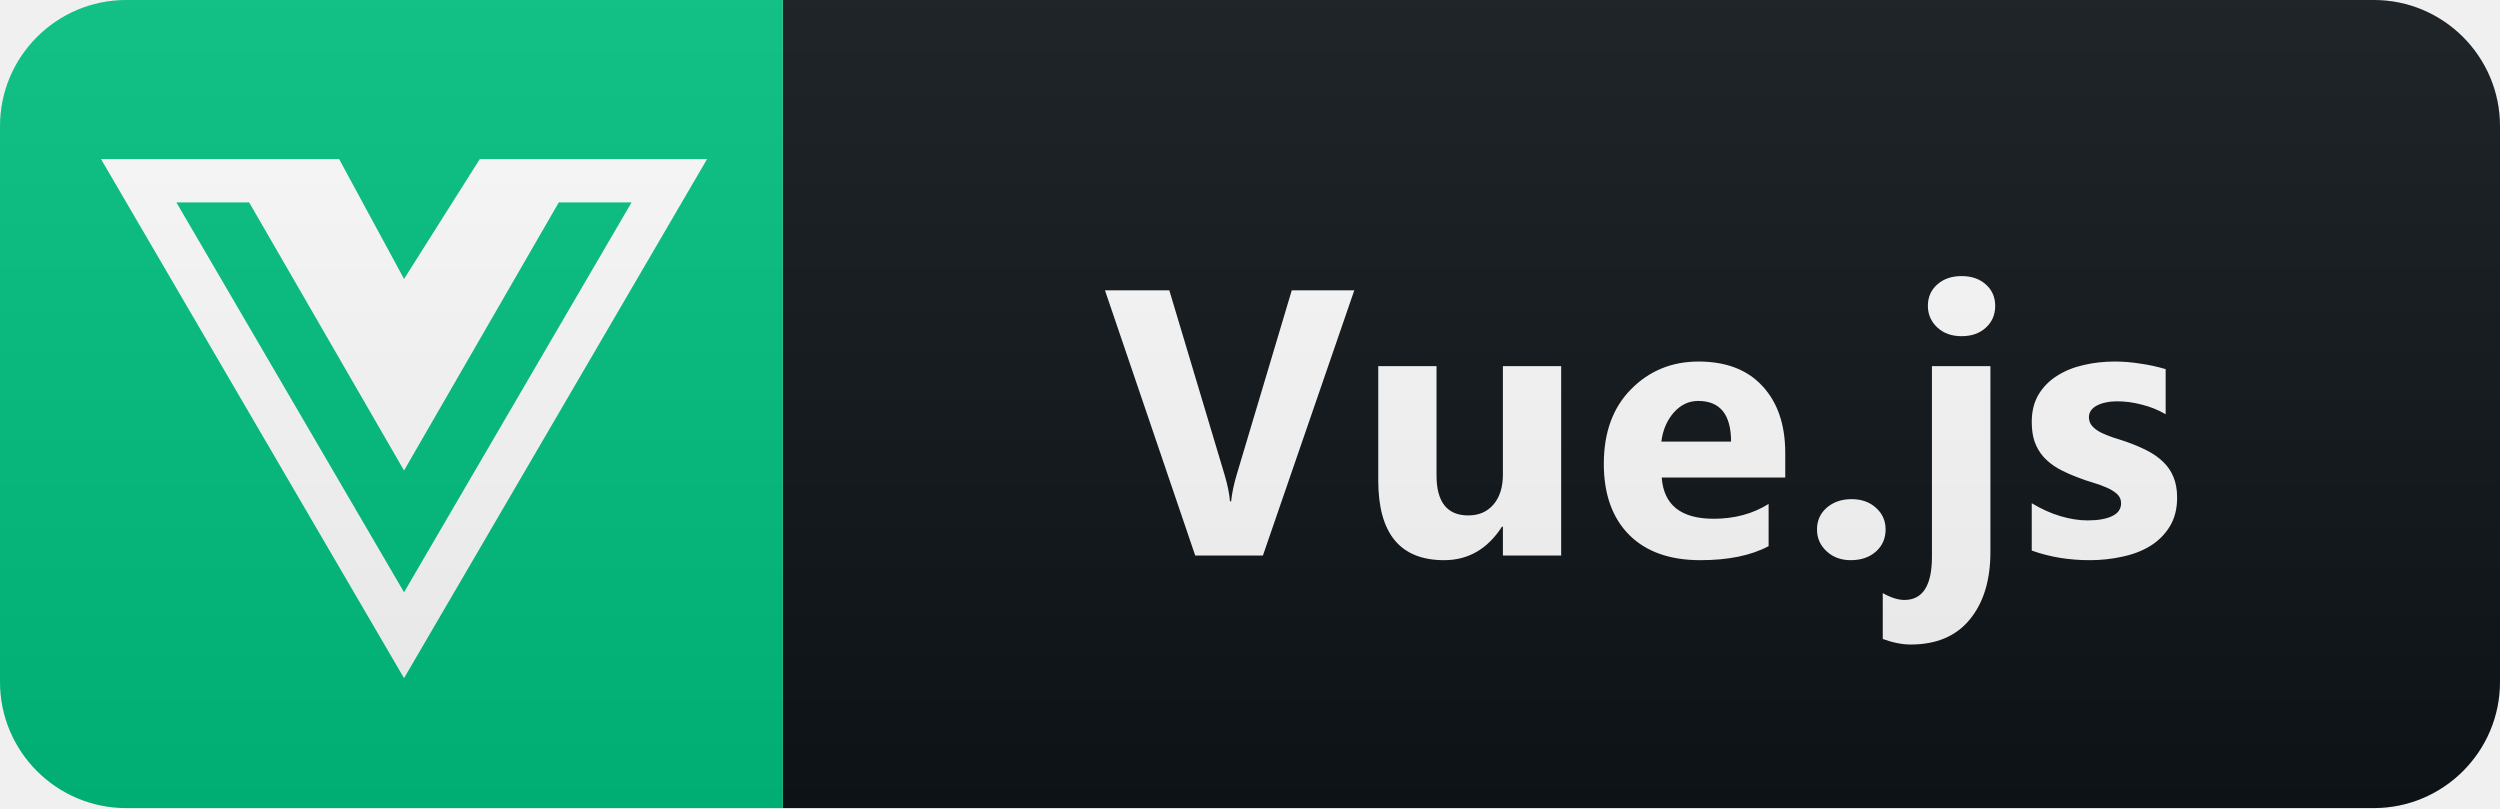
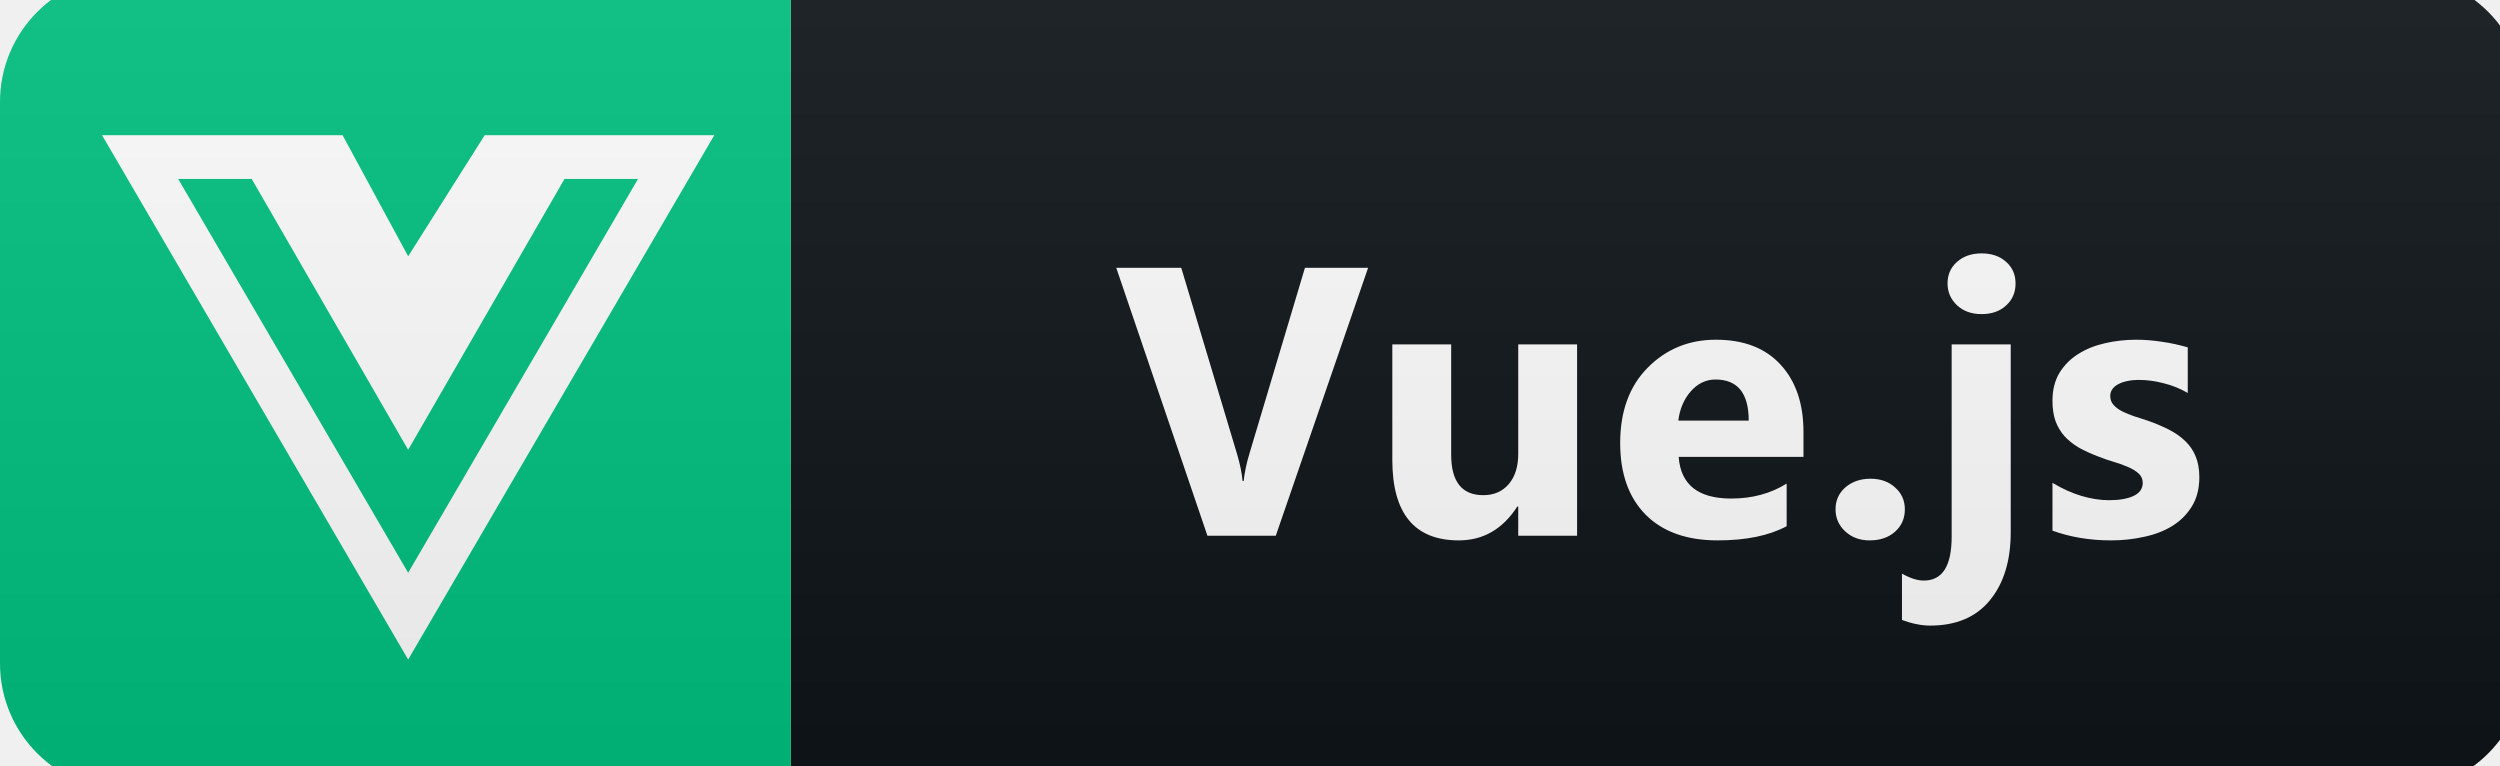
- <svg xmlns="http://www.w3.org/2000/svg" width="99" height="32" viewBox="0 0 99 32" fill="none">
+ <svg xmlns="http://www.w3.org/2000/svg" width="98" height="30" viewBox="0 2 98 28" fill="none">
  <path d="M94 0H31V32H94C96.761 32 99 29.761 99 27V5C99 2.239 96.761 0 94 0Z" fill="#0F1418" />
  <path d="M31 0H5C2.239 0 0 2.239 0 5V27C0 29.761 2.239 32 5 32H31V0Z" fill="#00C180" />
  <path d="M23.12 6.3H19L16 11.046L13.429 6.3H4L16 26.855L28 6.3H23.12ZM6.984 8.014H9.866L16 18.632L22.129 8.014H25.011L16 23.453L6.984 8.014V8.014Z" fill="white" />
  <path d="M53.63 11.497L50.011 22H47.331L43.757 11.497H46.305L48.495 18.807C48.612 19.202 48.683 19.551 48.708 19.854H48.752C48.786 19.527 48.861 19.168 48.979 18.777L51.154 11.497H53.63ZM61.822 22H59.515V20.857H59.478C58.907 21.741 58.143 22.183 57.186 22.183C55.448 22.183 54.579 21.131 54.579 19.026V14.5H56.886V18.821C56.886 19.881 57.306 20.411 58.145 20.411C58.561 20.411 58.893 20.267 59.142 19.979C59.391 19.686 59.515 19.29 59.515 18.792V14.5H61.822V22ZM70.696 18.909H65.804C65.882 19.998 66.568 20.543 67.862 20.543C68.687 20.543 69.412 20.347 70.037 19.956V21.627C69.344 21.998 68.443 22.183 67.334 22.183C66.123 22.183 65.183 21.849 64.514 21.18C63.846 20.506 63.511 19.568 63.511 18.367C63.511 17.122 63.872 16.136 64.595 15.408C65.318 14.681 66.206 14.317 67.261 14.317C68.355 14.317 69.2 14.642 69.795 15.291C70.396 15.94 70.696 16.822 70.696 17.935V18.909ZM68.55 17.488C68.55 16.414 68.116 15.877 67.246 15.877C66.875 15.877 66.553 16.031 66.28 16.338C66.011 16.646 65.847 17.029 65.789 17.488H68.55ZM73.286 22.183C72.905 22.183 72.588 22.066 72.334 21.831C72.08 21.597 71.953 21.309 71.953 20.967C71.953 20.616 72.082 20.328 72.341 20.103C72.605 19.878 72.932 19.766 73.322 19.766C73.718 19.766 74.04 19.881 74.289 20.11C74.543 20.335 74.67 20.621 74.67 20.967C74.67 21.324 74.541 21.617 74.282 21.846C74.028 22.071 73.696 22.183 73.286 22.183ZM77.677 13.313C77.287 13.313 76.967 13.199 76.718 12.969C76.469 12.735 76.344 12.449 76.344 12.112C76.344 11.766 76.469 11.482 76.718 11.263C76.967 11.043 77.287 10.933 77.677 10.933C78.073 10.933 78.393 11.043 78.637 11.263C78.886 11.482 79.01 11.766 79.01 12.112C79.01 12.464 78.886 12.752 78.637 12.977C78.393 13.201 78.073 13.313 77.677 13.313ZM78.82 21.868C78.82 22.977 78.549 23.863 78.007 24.527C77.465 25.191 76.684 25.523 75.663 25.523C75.326 25.523 74.957 25.45 74.557 25.303V23.487C74.879 23.668 75.165 23.758 75.414 23.758C76.142 23.758 76.505 23.186 76.505 22.044V14.5H78.82V21.868ZM80.457 21.802V19.927C80.838 20.157 81.217 20.328 81.593 20.44C81.973 20.552 82.332 20.608 82.669 20.608C83.079 20.608 83.402 20.552 83.636 20.44C83.875 20.328 83.995 20.157 83.995 19.927C83.995 19.781 83.941 19.659 83.834 19.561C83.726 19.463 83.587 19.378 83.416 19.305C83.25 19.231 83.067 19.166 82.867 19.107C82.667 19.048 82.474 18.982 82.288 18.909C81.99 18.797 81.727 18.677 81.497 18.55C81.273 18.419 81.082 18.267 80.926 18.096C80.775 17.925 80.657 17.727 80.575 17.503C80.496 17.278 80.457 17.012 80.457 16.705C80.457 16.285 80.548 15.923 80.728 15.621C80.914 15.318 81.158 15.071 81.461 14.881C81.768 14.685 82.118 14.544 82.508 14.456C82.904 14.363 83.314 14.317 83.739 14.317C84.071 14.317 84.407 14.344 84.749 14.398C85.091 14.446 85.428 14.52 85.76 14.617V16.404C85.467 16.233 85.152 16.106 84.815 16.023C84.483 15.935 84.156 15.892 83.834 15.892C83.682 15.892 83.538 15.906 83.402 15.935C83.27 15.96 83.153 15.999 83.05 16.053C82.948 16.102 82.867 16.168 82.808 16.25C82.75 16.329 82.721 16.419 82.721 16.521C82.721 16.658 82.764 16.775 82.852 16.873C82.94 16.971 83.055 17.056 83.197 17.129C83.338 17.198 83.494 17.261 83.665 17.32C83.841 17.373 84.014 17.43 84.185 17.488C84.493 17.596 84.771 17.713 85.02 17.84C85.269 17.967 85.482 18.116 85.657 18.287C85.838 18.457 85.975 18.658 86.068 18.887C86.165 19.117 86.214 19.39 86.214 19.707C86.214 20.152 86.117 20.533 85.921 20.85C85.731 21.163 85.474 21.419 85.152 21.619C84.835 21.814 84.466 21.956 84.046 22.044C83.631 22.137 83.199 22.183 82.75 22.183C81.925 22.183 81.16 22.056 80.457 21.802Z" fill="white" />
  <path d="M94 0H5C2.239 0 0 2.239 0 5V27C0 29.761 2.239 32 5 32H94C96.761 32 99 29.761 99 27V5C99 2.239 96.761 0 94 0Z" fill="url(#paint0_linear)" />
  <defs>
    <linearGradient id="paint0_linear" x1="0" y1="0" x2="0" y2="32" gradientUnits="userSpaceOnUse">
      <stop stop-color="#BBBBBB" stop-opacity="0.1" />
      <stop offset="1" stop-opacity="0.1" />
    </linearGradient>
  </defs>
</svg>
